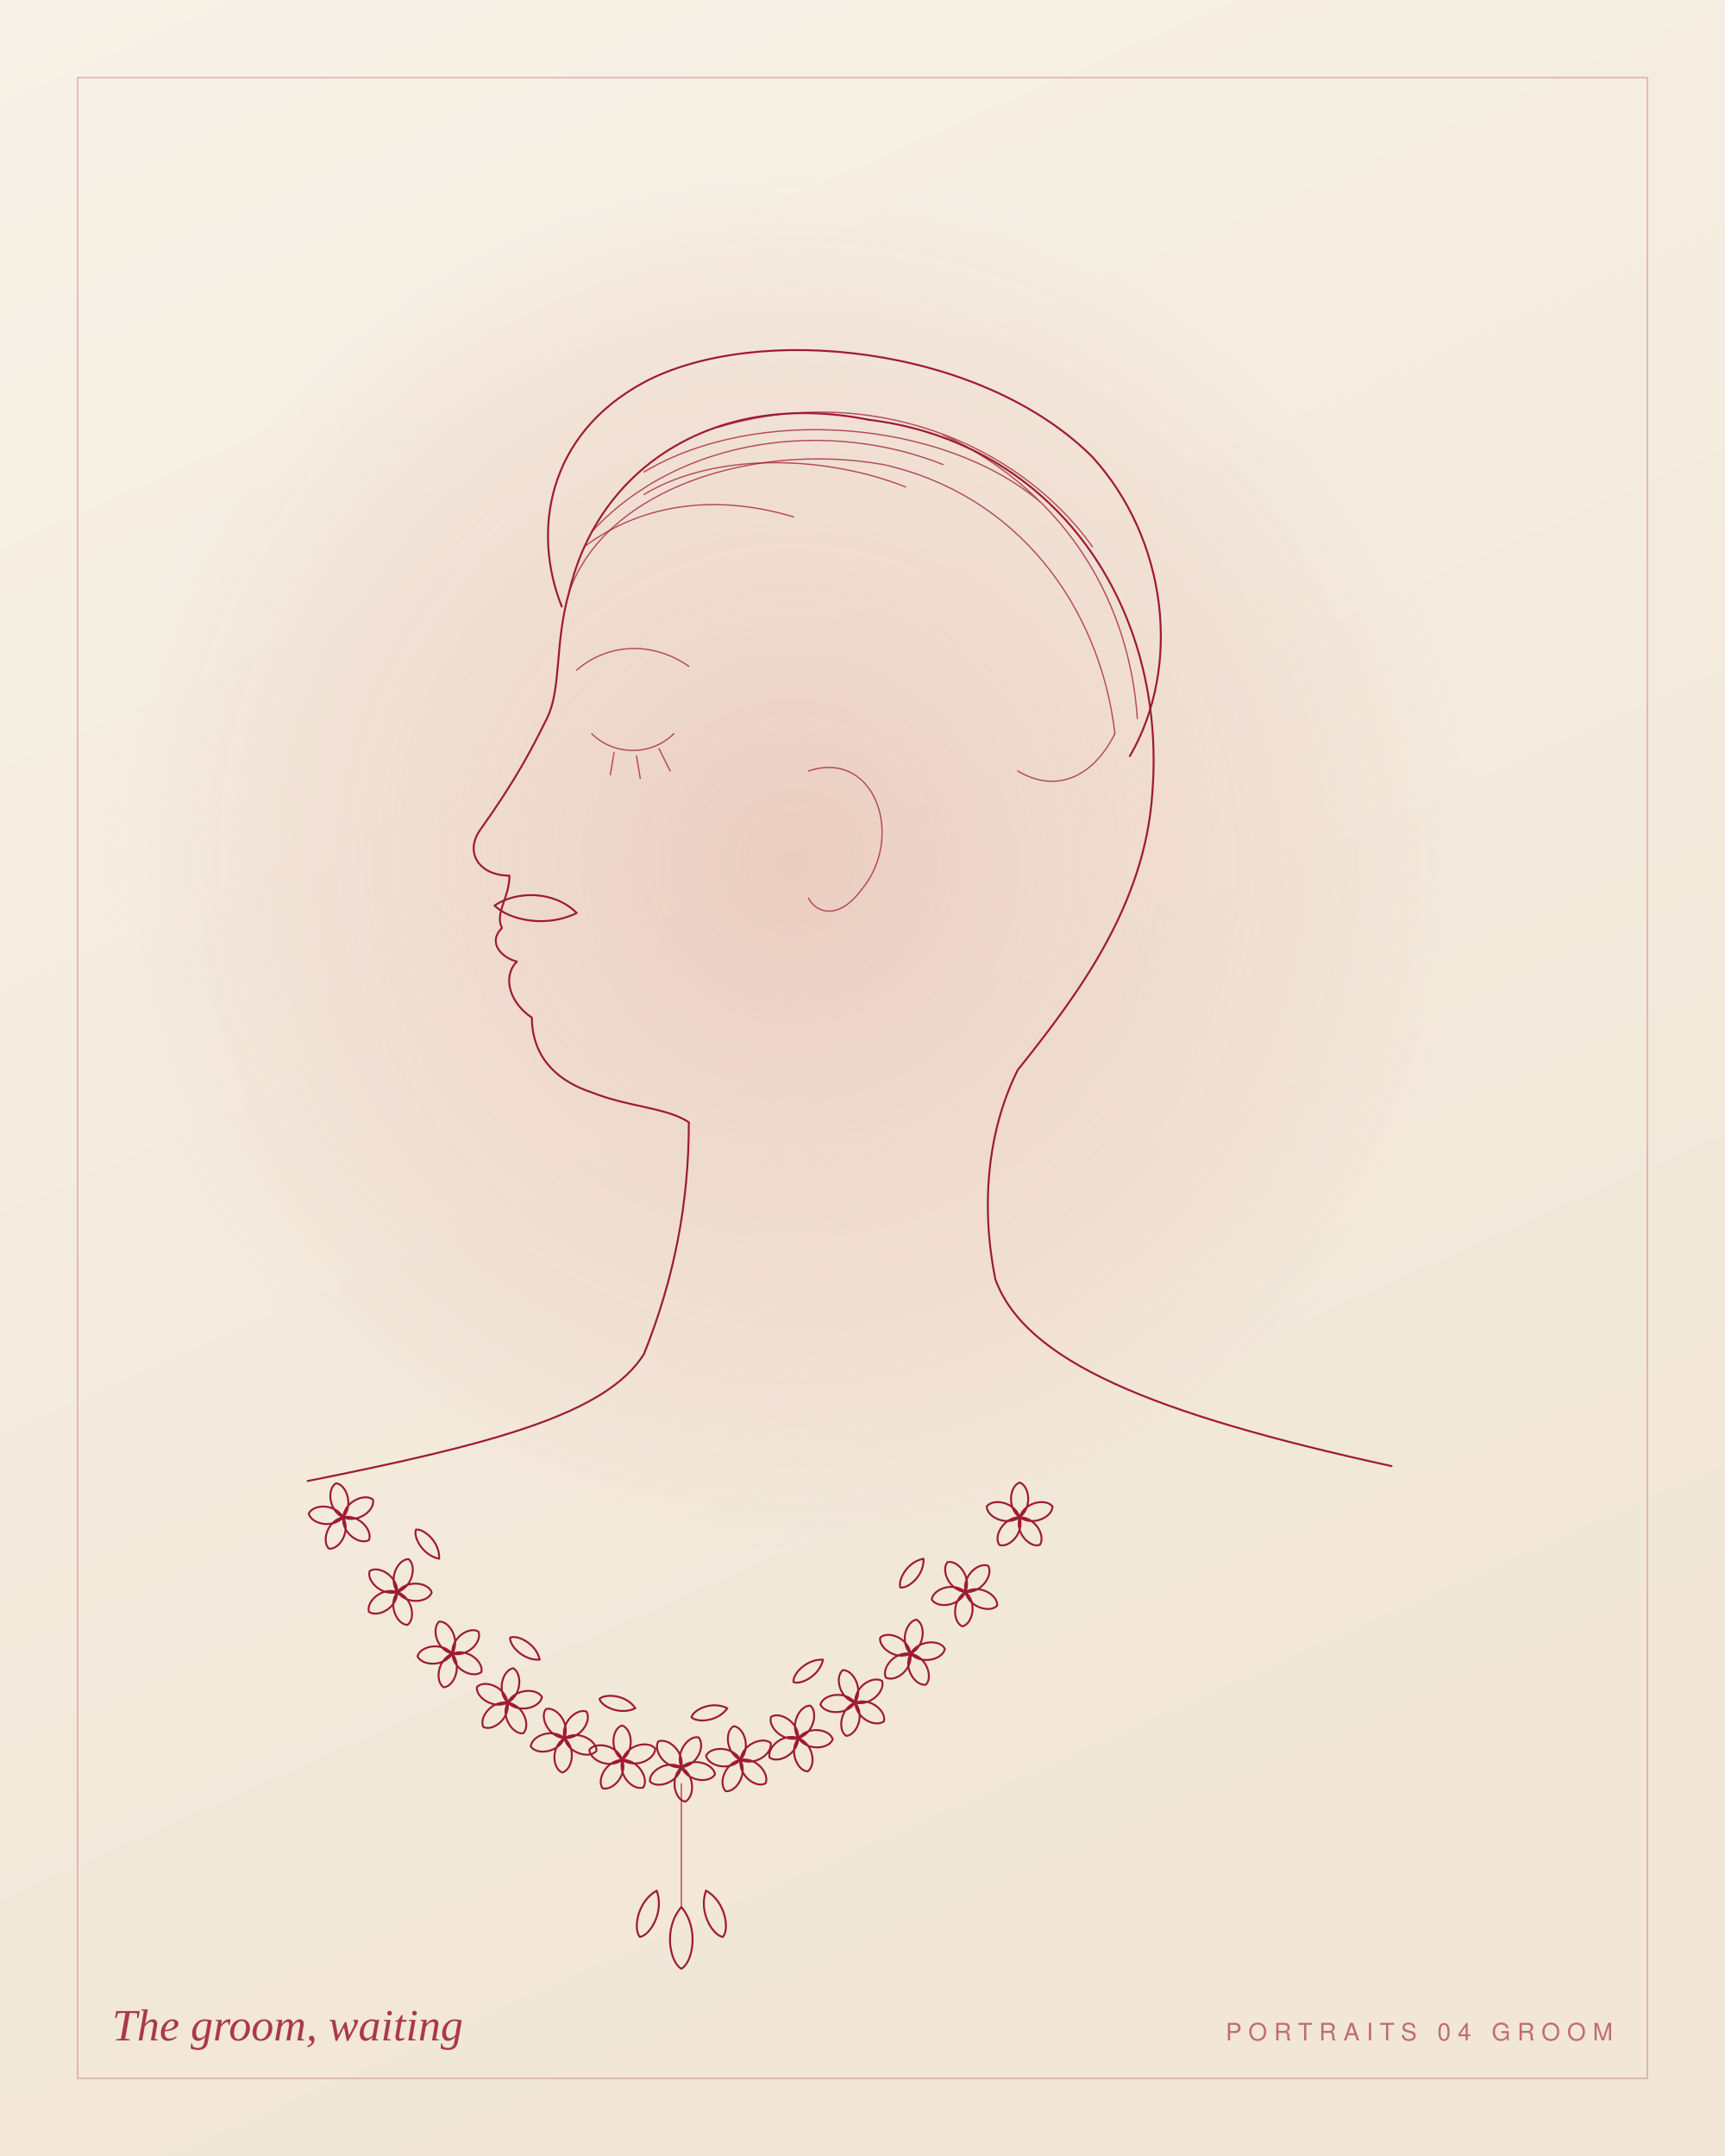
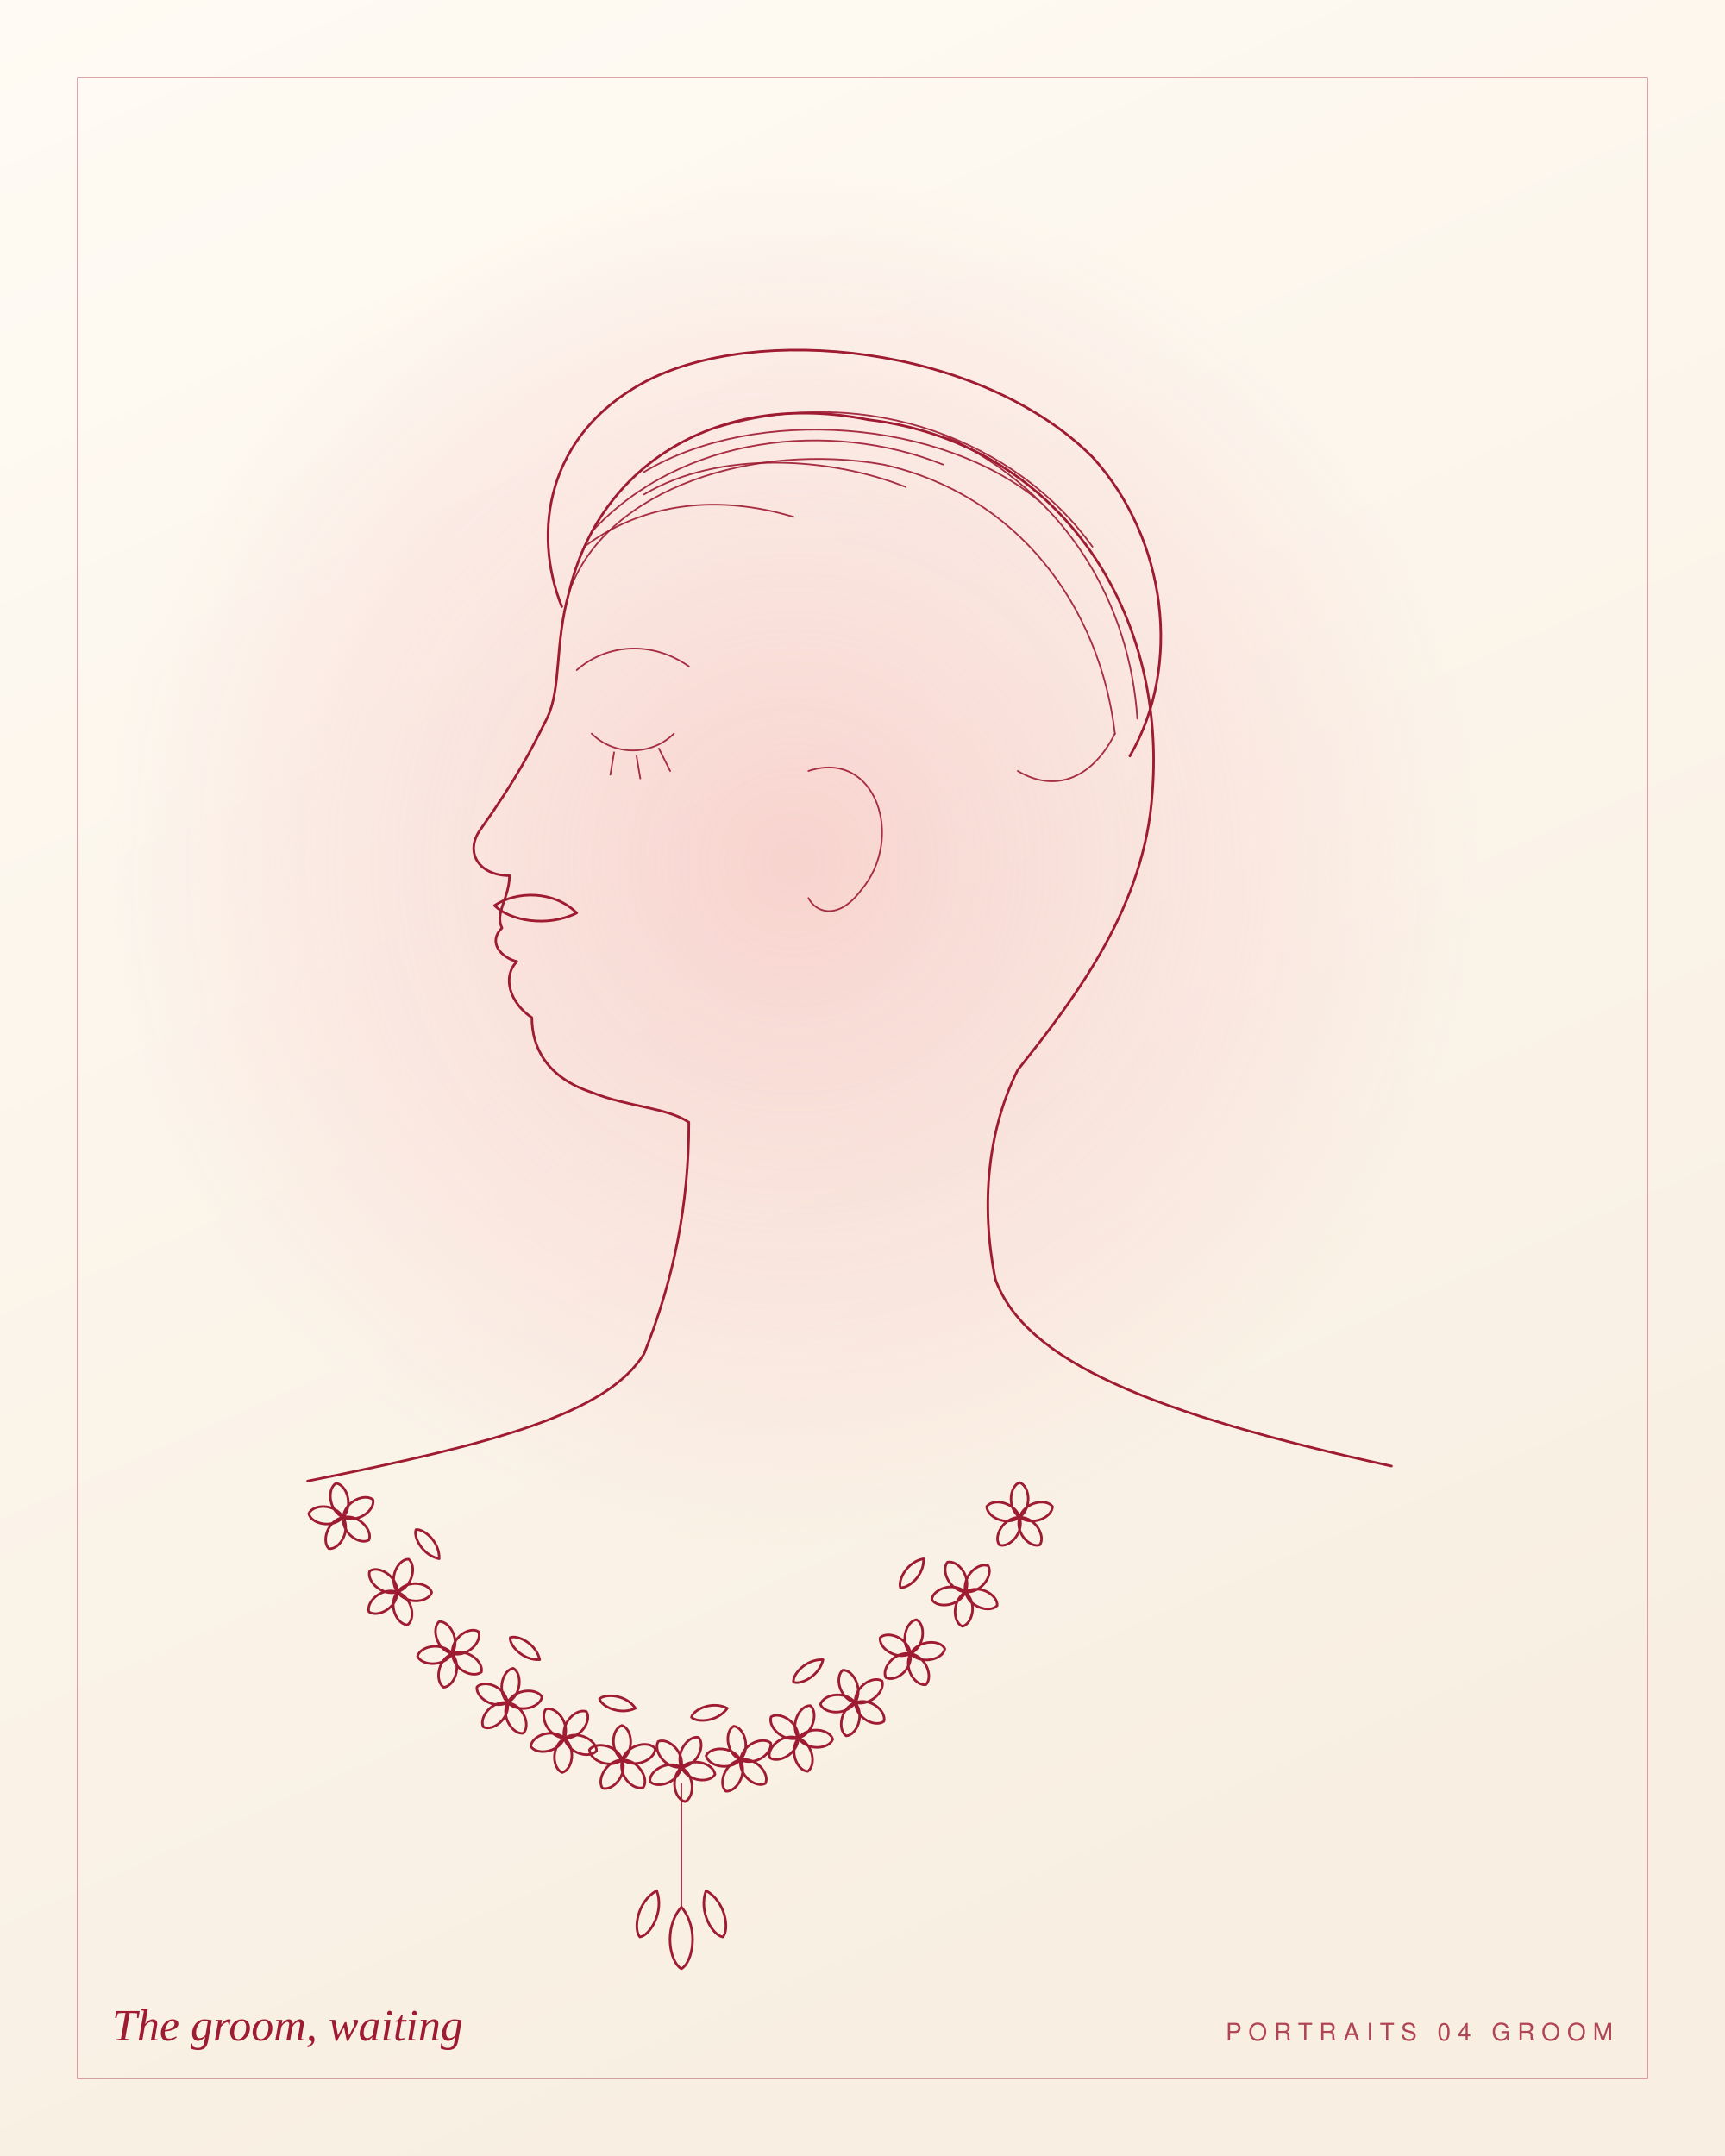
<svg xmlns="http://www.w3.org/2000/svg" viewBox="0 0 1200 1500" width="1200" height="1500">
  <defs>
    <linearGradient id="bg" x1="0" y1="0" x2=".35" y2="1">
-       <stop offset="0" stop-color="#F7F1E7" />
-       <stop offset="1" stop-color="#F1E6D7" />
+       <stop offset="0" stop-color="#FFFBF4" />
+       <stop offset="1" stop-color="#F8EFE2" />
    </linearGradient>
    <radialGradient id="disc">
-       <stop offset="0" stop-color="#E7C3B6" stop-opacity=".75" />
-       <stop offset=".7" stop-color="#EDD3C8" stop-opacity=".45" />
-       <stop offset="1" stop-color="#EDD3C8" stop-opacity="0" />
+       <stop offset="0" stop-color="#F6C4C2" stop-opacity=".7" />
+       <stop offset=".7" stop-color="#F8D8D5" stop-opacity=".4" />
+       <stop offset="1" stop-color="#F8D8D5" stop-opacity="0" />
    </radialGradient>
    <radialGradient id="glow">
-       <stop offset="0" stop-color="#F2B9A3" stop-opacity=".75" />
-       <stop offset=".5" stop-color="#F3CDBE" stop-opacity=".35" />
-       <stop offset="1" stop-color="#F6E3D8" stop-opacity="0" />
+       <stop offset="0" stop-color="#FFB38F" stop-opacity=".8" />
+       <stop offset=".45" stop-color="#FFD2B8" stop-opacity=".4" />
+       <stop offset="1" stop-color="#FFE9DC" stop-opacity="0" />
    </radialGradient>
    <style>
- .l{fill:none;stroke:#9E1B32;stroke-width:1.35;stroke-linecap:round;stroke-linejoin:round;vector-effect:non-scaling-stroke;animation:draw 2.8s cubic-bezier(.65,0,.25,1) both}
- .t{stroke-width:.9;stroke-opacity:.75}
+ .l{fill:none;stroke:#9E1B32;stroke-width:1.75;stroke-linecap:round;stroke-linejoin:round;vector-effect:non-scaling-stroke;animation:draw 2.8s cubic-bezier(.65,0,.25,1) both}
+ .t{stroke-width:1.15;stroke-opacity:.9}
.f{fill:#9E1B32}
.tx{fill:#9E1B32;font-family:Helvetica,Arial,sans-serif}
.fl{transform-box:fill-box;transform-origin:50% 100%;animation:flick 2.4s ease-in-out infinite alternate}
@keyframes draw{from{stroke-dasharray:1;stroke-dashoffset:1}to{stroke-dasharray:1;stroke-dashoffset:0}}
@keyframes flick{0%{transform:scale(1,1)}35%{transform:scale(.94,1.08)}70%{transform:scale(1.04,.95)}100%{transform:scale(.97,1.05)}}
@media (prefers-reduced-motion:reduce){.l,.fl{animation:none}}
</style>
  </defs>
  <rect width="1200" height="1500" fill="url(#bg)" />
  <circle cx="552" cy="600" r="480" fill="url(#disc)" />
  <g transform="translate(552 630) scale(-2.6 2.6)">
    <path class="l" style="animation-delay:0.15s" pathLength="1" d="M-20,-130 C20,-138 52,-118 60,-84 C64,-70 62,-58 66,-50 C70,-42 74,-34 84,-20 C88,-14 84,-8 76,-8 C76,-2 80,2 78,6 C82,10 78,14 74,15 C78,19 76,26 70,30 C70,38 66,46 54,50 C44,54 34,54 28,58 C28,80 32,100 40,120 C50,136 80,144 130,154" />
    <path class="l" style="animation-delay:0.18s" pathLength="1" d="M-20,-130 C-70,-124 -100,-80 -96,-30 C-94,0 -76,24 -60,44 C-52,60 -50,80 -54,100 C-62,122 -96,136 -160,150" />
    <path class="l t" style="animation-delay:0.22s" pathLength="1" d="M-4,-36 C-22,-42 -30,-18 -18,-4 C-12,4 -6,2 -4,-2" />
    <path class="l t" style="animation-delay:0.26s" pathLength="1" d="M32,-46 C38,-40 48,-40 54,-46" />
    <path class="l t" style="animation-delay:0.29s" pathLength="1" d="M36,-42 L33,-36 M42,-40 L41,-34 M48,-41 L49,-35" />
    <path class="l t" style="animation-delay:0.33s" pathLength="1" d="M28,-64 C38,-71 50,-70 58,-63" />
    <path class="l t" style="animation-delay:0.36s" pathLength="1" d="M54,-100 C30,-126 -10,-130 -40,-118 M40,-116 C10,-134 -40,-130 -66,-108 M-40,-126 C-74,-110 -90,-80 -92,-50 M20,-128 C-20,-140 -60,-124 -80,-96" />
    <path class="l t" style="animation-delay:0.40s" pathLength="1" d="M60,-84 C50,-112 10,-124 -24,-118 C-60,-110 -82,-80 -86,-46" />
    <path class="l t" style="animation-delay:0.43s" pathLength="1" d="M56,-96 C40,-108 20,-110 0,-104 M40,-110 C20,-122 -10,-120 -30,-112" />
    <path class="l" style="animation-delay:0.47s" pathLength="1" d="M62,-80 C70,-100 66,-126 40,-140 C10,-156 -50,-150 -80,-120 C-100,-98 -104,-64 -90,-40" />
    <path class="l t" style="animation-delay:0.50s" pathLength="1" d="M-86,-46 C-80,-34 -70,-30 -60,-36" />
    <path class="l" style="animation-delay:0.54s" pathLength="1" d="M58,2 C64,-4 74,-4 80,0 C76,4 66,6 58,2" />
    <g transform="translate(30 160) scale(1)">
      <path class="l" style="animation-delay:0.57s" pathLength="1" d="M-90.5,3.7 C-87,1 -87.9,-4.7 -90.5,-5.6 C-93.1,-4.7 -94,1 -90.5,3.7 M-90.5,3.7 C-86.9,6.2 -81.7,3.6 -81.7,0.8 C-83.4,-1.4 -89.1,-0.5 -90.5,3.7 M-90.5,3.7 C-91.8,7.9 -87.7,12 -85.1,11.1 C-83.4,8.9 -86.1,3.7 -90.5,3.7 M-90.5,3.7 C-94.9,3.7 -97.5,8.9 -95.9,11.1 C-93.3,12 -89.2,7.9 -90.5,3.7 M-90.5,3.7 C-91.9,-0.5 -97.6,-1.4 -99.3,0.8 C-99.3,3.6 -94.1,6.2 -90.5,3.7 M-76,23.7 C-71.6,23.2 -69.4,17.9 -71.2,15.7 C-74,15.1 -77.7,19.6 -76,23.7 M-76,23.7 C-74.2,27.7 -68.4,28.1 -67,25.7 C-67.3,23 -72.6,20.8 -76,23.7 M-76,23.7 C-79.3,26.6 -77.9,32.2 -75.2,32.9 C-72.6,31.8 -72.3,26 -76,23.7 M-76,23.7 C-79.8,21.5 -84.7,24.5 -84.5,27.3 C-82.7,29.4 -77,27.9 -76,23.7 M-76,23.7 C-75.1,19.4 -79.5,15.6 -82.1,16.7 C-83.5,19.1 -80.4,24 -76,23.7 M-64.8,14.8 C-65,19.3 -60.7,22.8 -58.6,22.5 C-57.9,20.6 -60.3,15.6 -64.8,14.8 M-61.3,40.2 C-57.4,42.1 -52.7,38.6 -53.2,35.9 C-55.2,34 -60.7,35.9 -61.3,40.2 M-61.3,40.2 C-61.9,44.6 -57.2,47.9 -54.7,46.6 C-53.5,44.1 -57,39.5 -61.3,40.2 M-61.3,40.2 C-65.7,41 -67.4,46.6 -65.4,48.5 C-62.6,48.9 -59.3,44.1 -61.3,40.2 M-61.3,40.2 C-63.5,36.4 -69.3,36.4 -70.5,38.9 C-70,41.7 -64.4,43.3 -61.3,40.2 M-61.3,40.2 C-58.3,37 -60.2,31.5 -62.9,31.1 C-65.4,32.4 -65.3,38.2 -61.3,40.2 M-46.5,53.3 C-44,56.9 -38.3,56.3 -37.2,53.8 C-38,51.1 -43.6,49.9 -46.5,53.3 M-46.5,53.3 C-49.2,56.7 -46.9,62 -44.1,62.2 C-41.8,60.7 -42.4,54.9 -46.5,53.3 M-46.5,53.3 C-50.6,51.8 -54.9,55.6 -54.2,58.3 C-52,60 -46.8,57.7 -46.5,53.3 M-46.5,53.3 C-46.3,48.9 -51.3,46 -53.7,47.5 C-54.6,50.1 -50.7,54.3 -46.5,53.3 M-46.5,53.3 C-42.2,52.1 -41,46.4 -43.2,44.6 C-45.9,44.5 -48.8,49.5 -46.5,53.3 M-37.9,41.8 C-36.9,46.3 -31.8,48.6 -30,47.8 C-29.7,45.8 -33.3,41.6 -37.9,41.8 M-31.3,62.8 C-31.1,67.2 -25.8,69.7 -23.6,68 C-22.9,65.3 -27.1,61.3 -31.3,62.8 M-31.3,62.8 C-35.4,64.4 -36.1,70.1 -33.8,71.7 C-31.1,71.6 -28.6,66.3 -31.3,62.8 M-31.3,62.8 C-34.1,59.4 -39.7,60.4 -40.5,63.1 C-39.6,65.7 -33.8,66.4 -31.3,62.8 M-31.3,62.8 C-28.9,59.1 -31.7,54 -34.5,54.1 C-36.6,55.8 -35.5,61.5 -31.3,62.8 M-31.3,62.8 C-27,63.9 -23.1,59.7 -24,57.1 C-26.3,55.6 -31.4,58.4 -31.3,62.8 M-15.8,68.6 C-17.8,72.5 -14.6,77.3 -11.9,77 C-9.8,75.1 -11.5,69.5 -15.8,68.6 M-15.8,68.6 C-20.1,67.8 -23.7,72.4 -22.5,74.9 C-20.1,76.3 -15.3,73 -15.8,68.6 M-15.8,68.6 C-16.4,64.3 -21.8,62.3 -23.9,64.1 C-24.4,66.9 -19.8,70.4 -15.8,68.6 M-15.8,68.6 C-11.8,66.7 -11.6,60.9 -14,59.6 C-16.8,59.9 -18.7,65.4 -15.8,68.6 M-15.8,68.6 C-12.7,71.8 -7.2,70.2 -6.6,67.5 C-7.8,65 -13.6,64.8 -15.8,68.6 M-12.3,54.8 C-9.7,58.5 -4.1,58.7 -2.7,57.2 C-3.2,55.2 -8.2,52.7 -12.3,54.8 M0,70.6 C-3.8,72.9 -3.5,78.6 -1,79.8 C1.8,79.2 3.2,73.6 0,70.6 M0,70.6 C-3.3,67.7 -8.7,69.8 -9,72.5 C-7.6,74.9 -1.9,74.6 0,70.6 M0,70.6 C1.7,66.6 -1.9,62 -4.6,62.6 C-6.5,64.7 -4.4,70.1 0,70.6 M0,70.6 C4.4,71 7.6,66.2 6.2,63.7 C3.6,62.6 -0.8,66.3 0,70.6 M0,70.6 C1,74.9 6.6,76.4 8.4,74.4 C8.7,71.6 3.8,68.5 0,70.6 M15.8,68.6 C11.4,68.6 8.6,73.7 10.2,76 C12.9,76.9 17,72.9 15.8,68.6 M15.8,68.6 C14.4,64.4 8.7,63.4 7,65.6 C7,68.4 12.1,71.1 15.8,68.6 M15.8,68.6 C19.3,66 18.6,60.3 15.9,59.4 C13.3,60.2 12.3,65.9 15.8,68.6 M15.8,68.6 C19.3,71.2 24.5,68.7 24.6,65.9 C23,63.7 17.3,64.5 15.8,68.6 M15.8,68.6 C14.4,72.8 18.4,77 21.1,76.2 C22.7,74 20.2,68.8 15.8,68.6 M12.3,54.8 C16.4,56.8 21.4,54.3 21.9,52.3 C20.5,50.9 14.9,51 12.3,54.8 M31.3,62.8 C27.5,60.5 22.6,63.5 22.7,66.2 C24.5,68.4 30.2,67 31.3,62.8 M31.3,62.8 C32.3,58.5 27.9,54.7 25.4,55.7 C23.9,58.1 26.9,63 31.3,62.8 M31.3,62.8 C35.7,62.4 38,57.1 36.2,55 C33.5,54.3 29.7,58.7 31.3,62.8 M31.3,62.8 C33,66.8 38.8,67.4 40.3,65 C40,62.2 34.7,60 31.3,62.8 M31.3,62.8 C28,65.7 29.2,71.3 31.9,72 C34.5,70.9 35,65.2 31.3,62.8 M46.5,53.3 C44.4,49.4 38.6,49.4 37.3,51.8 C37.8,54.6 43.3,56.3 46.5,53.3 M46.5,53.3 C49.5,50.1 47.8,44.6 45,44.1 C42.6,45.4 42.6,51.2 46.5,53.3 M46.5,53.3 C50.4,55.2 55.1,51.8 54.7,49.1 C52.7,47.1 47.2,48.9 46.5,53.3 M46.5,53.3 C45.8,57.6 50.5,61.1 53,59.8 C54.2,57.3 50.8,52.7 46.5,53.3 M46.5,53.3 C42.1,54 40.3,59.5 42.3,61.5 C45,61.9 48.4,57.2 46.5,53.3 M37.9,41.8 C42.4,42.1 46.1,37.9 45.8,35.9 C43.9,35.1 38.9,37.4 37.9,41.8 M61.3,40.2 C61.6,35.8 56.6,32.8 54.3,34.3 C53.2,36.9 57.1,41.2 61.3,40.2 M61.3,40.2 C65.6,39.1 66.9,33.5 64.8,31.6 C62,31.5 59.1,36.4 61.3,40.2 M61.3,40.2 C63.7,43.9 69.5,43.4 70.6,40.9 C69.9,38.2 64.2,36.9 61.3,40.2 M61.3,40.2 C58.6,43.6 60.8,49 63.6,49.2 C65.9,47.7 65.4,41.9 61.3,40.2 M61.3,40.2 C57.2,38.6 52.9,42.4 53.5,45.1 C55.7,46.9 61,44.6 61.3,40.2 M76,23.7 C78.5,20 75.8,14.9 73,14.9 C70.8,16.6 71.8,22.3 76,23.7 M76,23.7 C80.2,24.9 84.3,20.7 83.4,18.1 C81.1,16.5 76,19.3 76,23.7 M76,23.7 C76.1,28.1 81.3,30.6 83.6,29 C84.4,26.3 80.2,22.3 76,23.7 M76,23.7 C71.9,25.2 71,30.9 73.3,32.5 C76.1,32.4 78.6,27.2 76,23.7 M76,23.7 C73.3,20.2 67.6,21.2 66.8,23.8 C67.7,26.5 73.4,27.2 76,23.7 M64.8,14.8 C69.3,13.9 71.8,8.9 71,7 C69,6.7 64.6,10.2 64.8,14.8 M90.5,3.7 C94.5,1.8 94.8,-4 92.4,-5.4 C89.7,-5.1 87.6,0.3 90.5,3.7 M90.5,3.7 C93.5,6.9 99.1,5.4 99.7,2.7 C98.5,0.2 92.8,-0.1 90.5,3.7 M90.5,3.7 C88.4,7.5 91.5,12.4 94.3,12.1 C96.3,10.2 94.8,4.6 90.5,3.7 M90.5,3.7 C86.2,2.8 82.5,7.3 83.6,9.8 C86.1,11.2 90.9,8 90.5,3.7 M90.5,3.7 C90,-0.7 84.6,-2.8 82.5,-1 C81.9,1.8 86.5,5.4 90.5,3.7 " />
      <path class="l t" style="animation-delay:0.61s" pathLength="1" d="M0,75 L0,108" />
      <path class="l" style="animation-delay:0.64s" pathLength="1" d="M0,108 C-4.9,113.8 -3,122.9 0,124.5 C3,122.9 5,113.8 0,108 M-6.6,103.6 C-11.9,106.6 -12.9,114 -11.1,116 C-8.4,115.6 -4.5,109.3 -6.6,103.6 M6.6,103.6 C4.5,109.3 8.4,115.6 11.1,116 C12.9,114 11.9,106.6 6.6,103.6 " />
    </g>
  </g>
-   <rect x="54" y="54" width="1092" height="1392" fill="none" stroke="#9E1B32" stroke-opacity=".28" stroke-width="1" vector-effect="non-scaling-stroke" />
+   <rect x="54" y="54" width="1092" height="1392" fill="none" stroke="#9E1B32" stroke-opacity=".45" stroke-width="1" vector-effect="non-scaling-stroke" />
  <g fill="#9E1B32" font-family="Georgia, 'Times New Roman', serif">
-     <text x="78" y="1419.6" font-size="31.2" font-style="italic" opacity=".85">The groom, waiting</text>
-     <text x="1122" y="1419.6" font-size="16.8" letter-spacing="4.8" text-anchor="end" opacity=".6" font-family="Helvetica, Arial, sans-serif">PORTRAITS 04 GROOM</text>
+     <text x="78" y="1419.6" font-size="31.2" font-style="italic">The groom, waiting</text>
+     <text x="1122" y="1419.6" font-size="16.8" letter-spacing="4.8" text-anchor="end" opacity=".8" font-family="Helvetica, Arial, sans-serif">PORTRAITS 04 GROOM</text>
  </g>
</svg>
